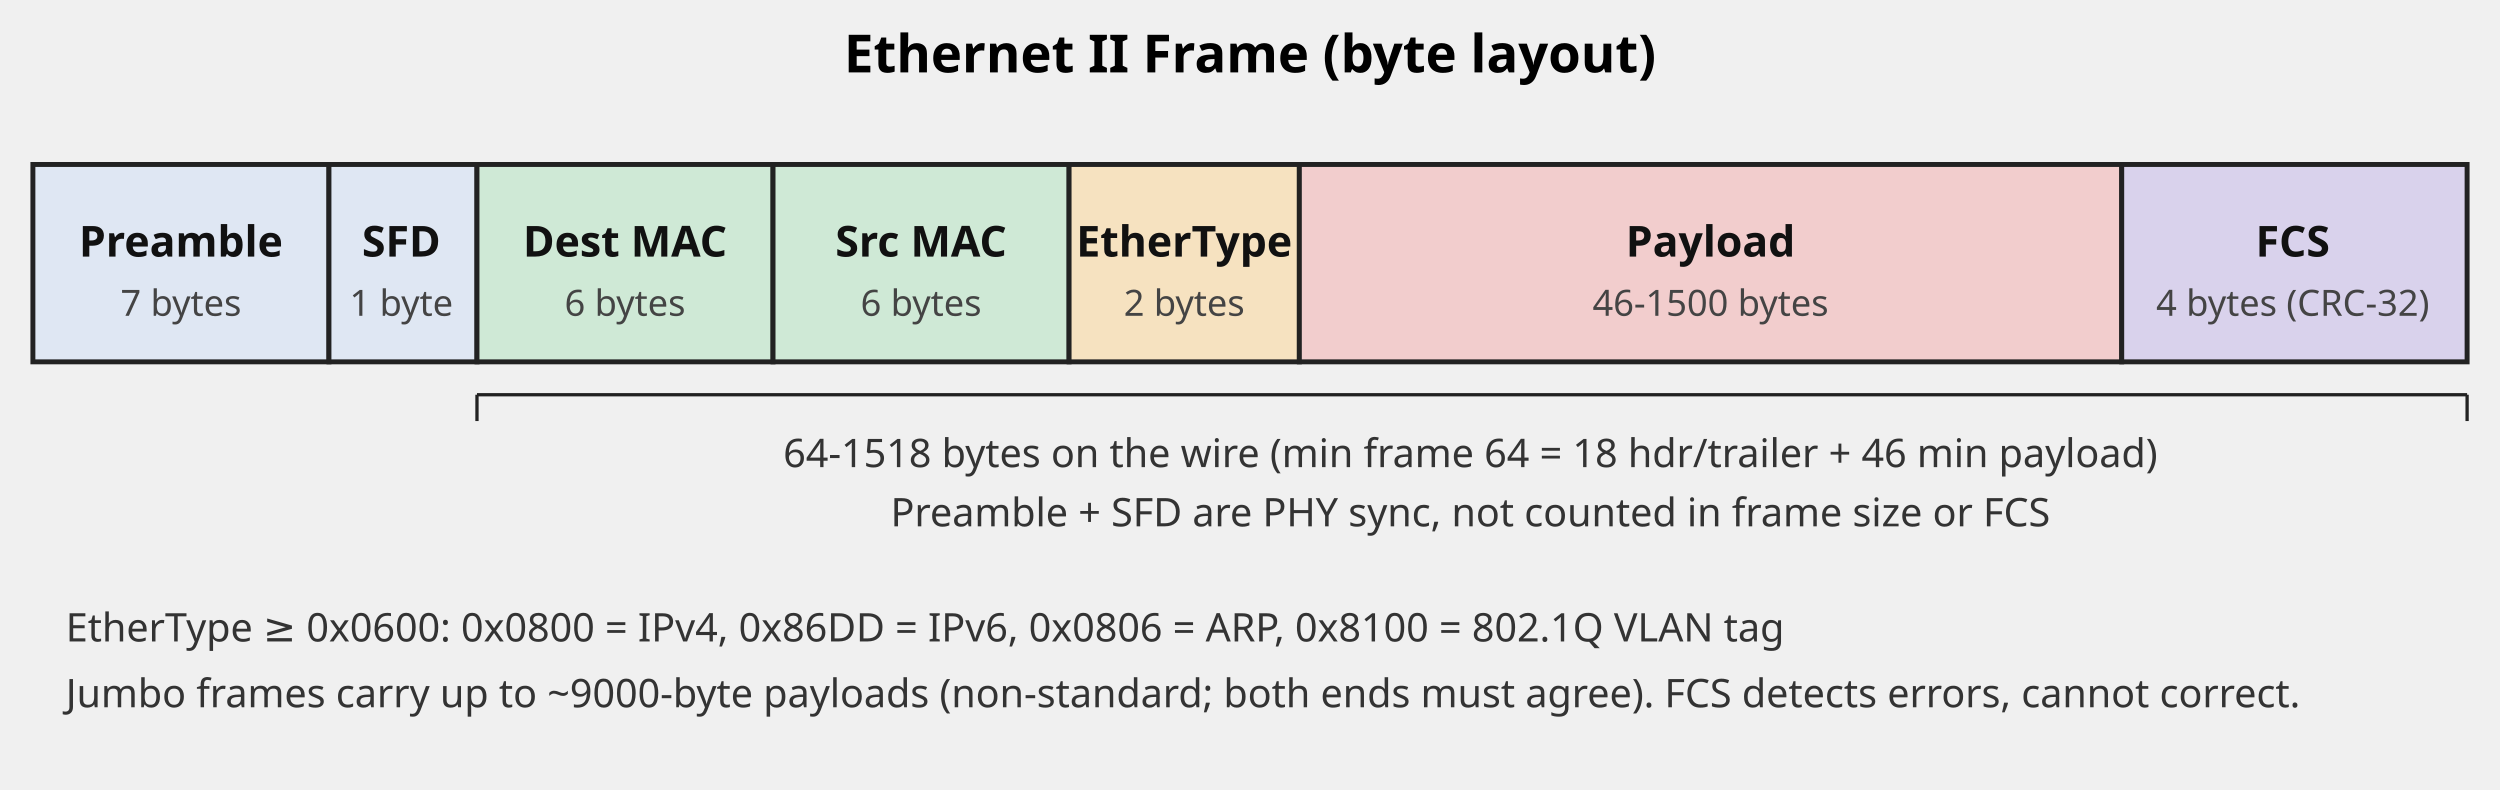
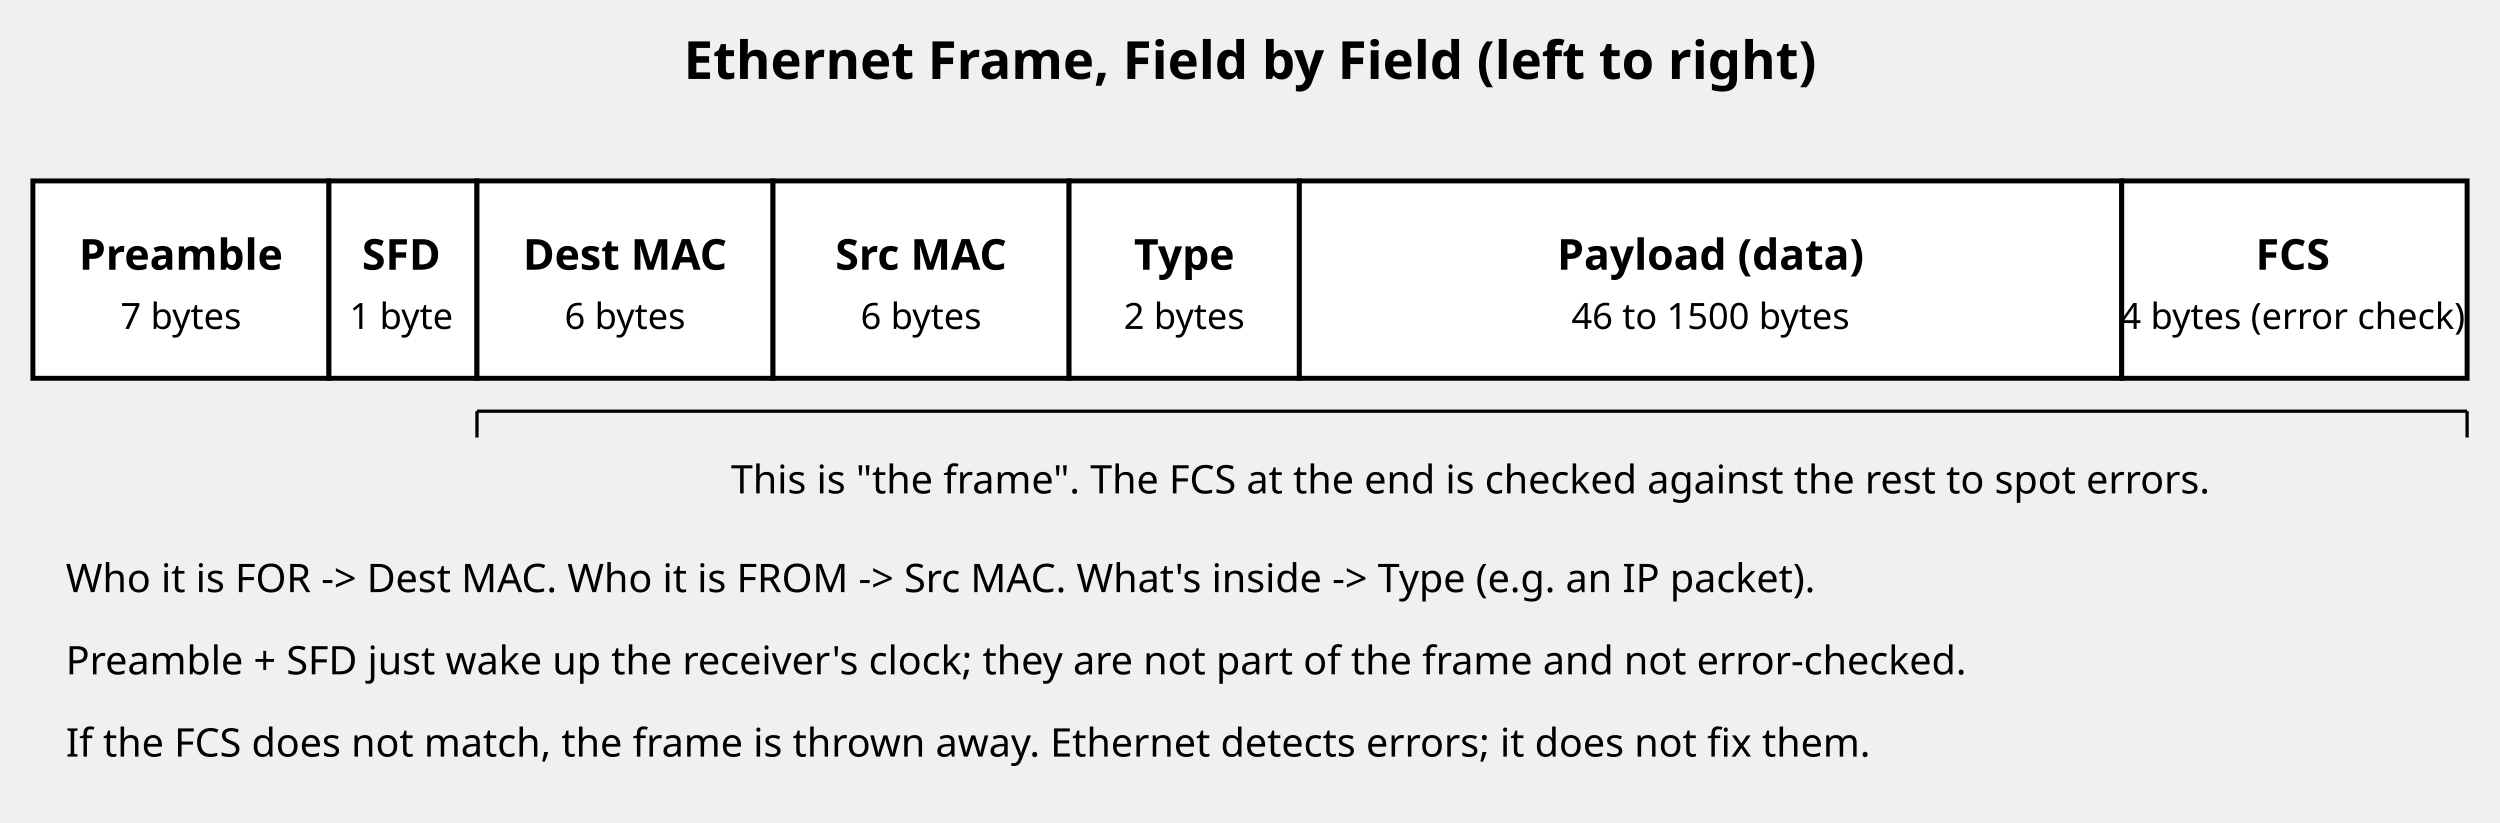
- <svg xmlns="http://www.w3.org/2000/svg" width="760" height="240" viewBox="0 0 760 240" font-family="sans-serif">
+ <svg xmlns="http://www.w3.org/2000/svg" width="760" height="250" viewBox="0 0 760 250" font-family="sans-serif">
  <style>
-     .field { stroke:#222; stroke-width:1.5; }
-     .lbl { font-size:13px; fill:#111; text-anchor:middle; font-weight:bold; }
-     .sz { font-size:11px; fill:#444; text-anchor:middle; }
-     .note { font-size:12px; fill:#333; }
-     .pre { fill:#dfe7f3; }
-     .addr { fill:#cfe9d6; }
-     .et { fill:#f6e2c0; }
-     .pl { fill:#f2cdcd; }
-     .fcs { fill:#d9d2ec; }
+     .field { fill:#ffffff; stroke:#000000; stroke-width:1.5; }
+     .lbl { font-size:13px; fill:#000000; text-anchor:middle; font-weight:bold; }
+     .sz { font-size:11px; fill:#000000; text-anchor:middle; }
+     .note { font-size:12px; fill:#000000; }
+     .ttl { font-size:16px; fill:#000000; text-anchor:middle; font-weight:bold; }
  </style>
-   <text x="380" y="22" font-size="16" font-weight="bold" text-anchor="middle">Ethernet II Frame (byte layout)</text>
-   <rect class="field pre" x="10" y="50" width="90" height="60" />
-   <rect class="field pre" x="100" y="50" width="45" height="60" />
-   <rect class="field addr" x="145" y="50" width="90" height="60" />
-   <rect class="field addr" x="235" y="50" width="90" height="60" />
-   <rect class="field et" x="325" y="50" width="70" height="60" />
-   <rect class="field pl" x="395" y="50" width="250" height="60" />
-   <rect class="field fcs" x="645" y="50" width="105" height="60" />
-   <text class="lbl" x="55" y="78">Preamble</text>
-   <text class="sz" x="55" y="96">7 bytes</text>
-   <text class="lbl" x="122" y="78">SFD</text>
-   <text class="sz" x="122" y="96">1 byte</text>
-   <text class="lbl" x="190" y="78">Dest MAC</text>
-   <text class="sz" x="190" y="96">6 bytes</text>
-   <text class="lbl" x="280" y="78">Src MAC</text>
-   <text class="sz" x="280" y="96">6 bytes</text>
-   <text class="lbl" x="360" y="78">EtherType</text>
-   <text class="sz" x="360" y="96">2 bytes</text>
-   <text class="lbl" x="520" y="78">Payload</text>
-   <text class="sz" x="520" y="96">46-1500 bytes</text>
-   <text class="lbl" x="697" y="78">FCS</text>
-   <text class="sz" x="697" y="96">4 bytes (CRC-32)</text>
-   <line x1="145" y1="120" x2="750" y2="120" stroke="#222" stroke-width="1" />
-   <line x1="145" y1="120" x2="145" y2="128" stroke="#222" stroke-width="1" />
-   <line x1="750" y1="120" x2="750" y2="128" stroke="#222" stroke-width="1" />
-   <text class="note" x="447" y="142" text-anchor="middle">64-1518 bytes on the wire (min frame 64 = 18 hdr/trailer + 46 min payload)</text>
-   <text class="note" x="447" y="160" text-anchor="middle">Preamble + SFD are PHY sync, not counted in frame size or FCS</text>
-   <text class="note" x="20" y="195">EtherType ≥ 0x0600: 0x0800 = IPv4, 0x86DD = IPv6, 0x0806 = ARP, 0x8100 = 802.1Q VLAN tag</text>
-   <text class="note" x="20" y="215">Jumbo frames carry up to ~9000-byte payloads (non-standard; both ends must agree). FCS detects errors, cannot correct.</text>
+   <text class="ttl" x="380" y="24">Ethernet Frame, Field by Field (left to right)</text>
+   <rect class="field" x="10" y="55" width="90" height="60" />
+   <rect class="field" x="100" y="55" width="45" height="60" />
+   <rect class="field" x="145" y="55" width="90" height="60" />
+   <rect class="field" x="235" y="55" width="90" height="60" />
+   <rect class="field" x="325" y="55" width="70" height="60" />
+   <rect class="field" x="395" y="55" width="250" height="60" />
+   <rect class="field" x="645" y="55" width="105" height="60" />
+   <text class="lbl" x="55" y="82">Preamble</text>
+   <text class="sz" x="55" y="100">7 bytes</text>
+   <text class="lbl" x="122" y="82">SFD</text>
+   <text class="sz" x="122" y="100">1 byte</text>
+   <text class="lbl" x="190" y="82">Dest MAC</text>
+   <text class="sz" x="190" y="100">6 bytes</text>
+   <text class="lbl" x="280" y="82">Src MAC</text>
+   <text class="sz" x="280" y="100">6 bytes</text>
+   <text class="lbl" x="360" y="82">Type</text>
+   <text class="sz" x="360" y="100">2 bytes</text>
+   <text class="lbl" x="520" y="82">Payload (data)</text>
+   <text class="sz" x="520" y="100">46 to 1500 bytes</text>
+   <text class="lbl" x="697" y="82">FCS</text>
+   <text class="sz" x="697" y="100">4 bytes (error check)</text>
+   <line x1="145" y1="125" x2="750" y2="125" stroke="#000000" stroke-width="1" />
+   <line x1="145" y1="125" x2="145" y2="133" stroke="#000000" stroke-width="1" />
+   <line x1="750" y1="125" x2="750" y2="133" stroke="#000000" stroke-width="1" />
+   <text class="note" x="447" y="150" text-anchor="middle">This is "the frame". The FCS at the end is checked against the rest to spot errors.</text>
+   <text class="note" x="20" y="180">Who it is FOR -&gt; Dest MAC.   Who it is FROM -&gt; Src MAC.   What's inside -&gt; Type (e.g. an IP packet).</text>
+   <text class="note" x="20" y="205">Preamble + SFD just wake up the receiver's clock; they are not part of the frame and not error-checked.</text>
+   <text class="note" x="20" y="230">If the FCS does not match, the frame is thrown away. Ethernet detects errors; it does not fix them.</text>
</svg>
